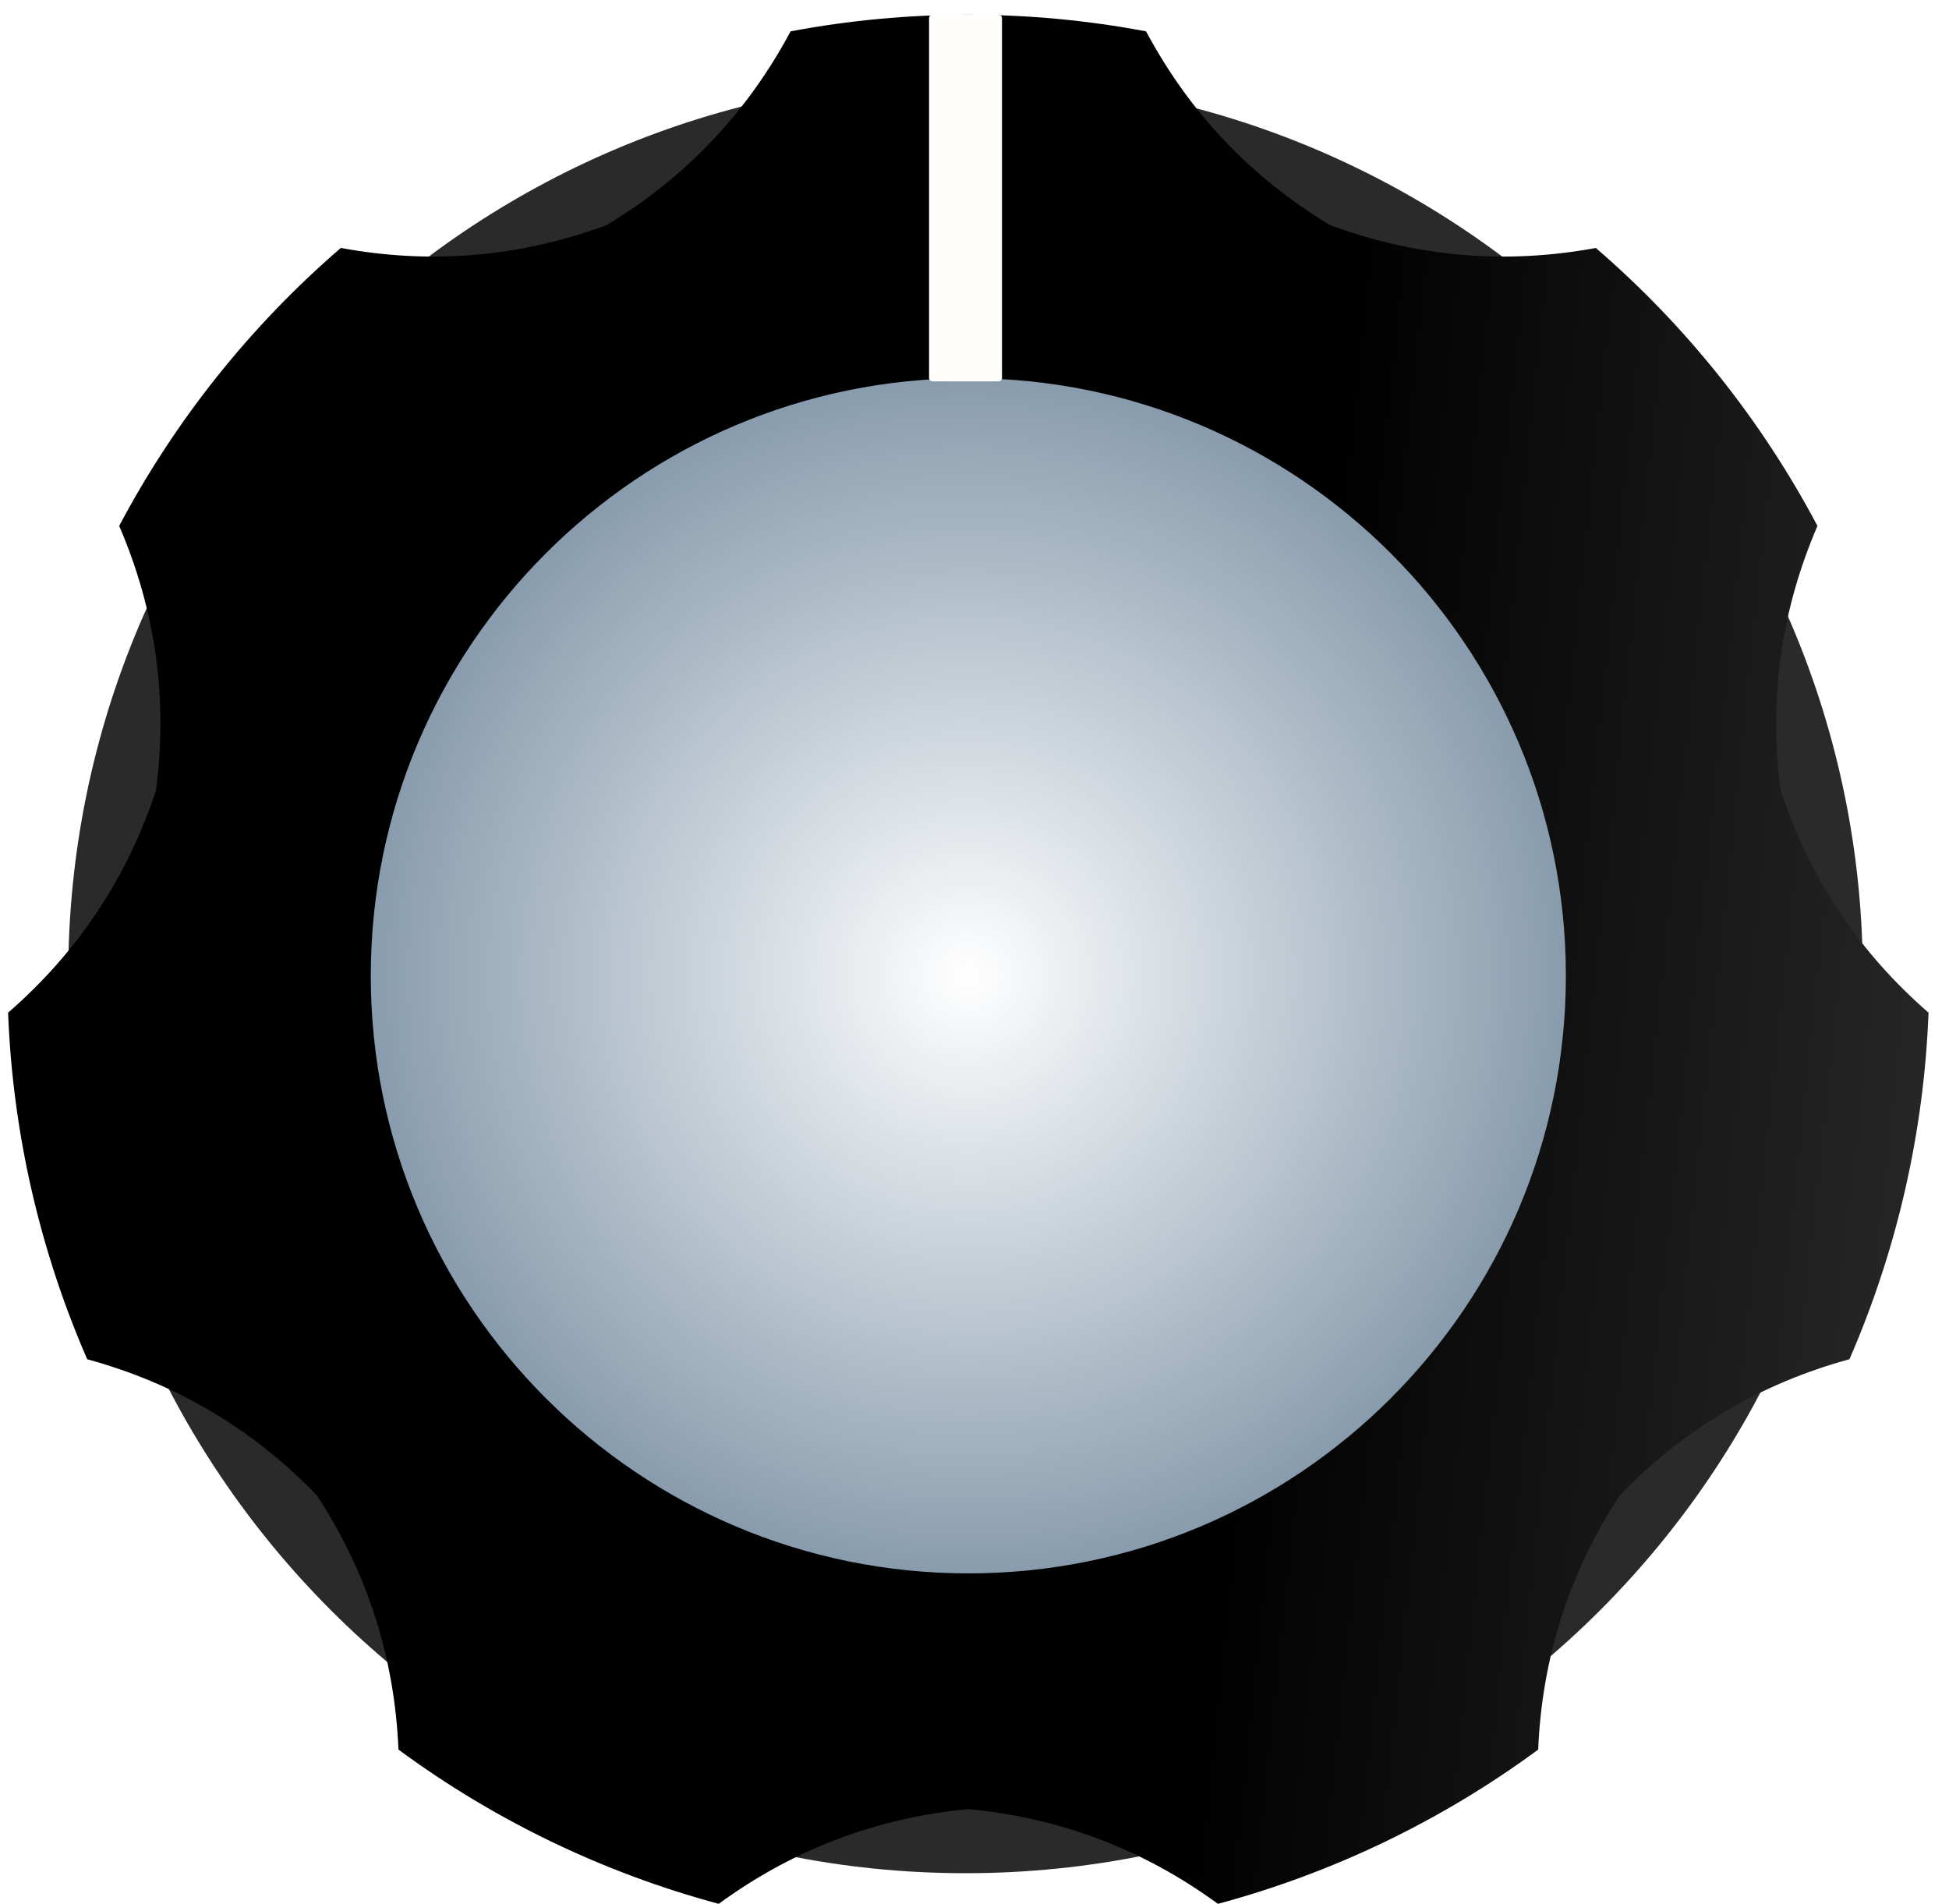
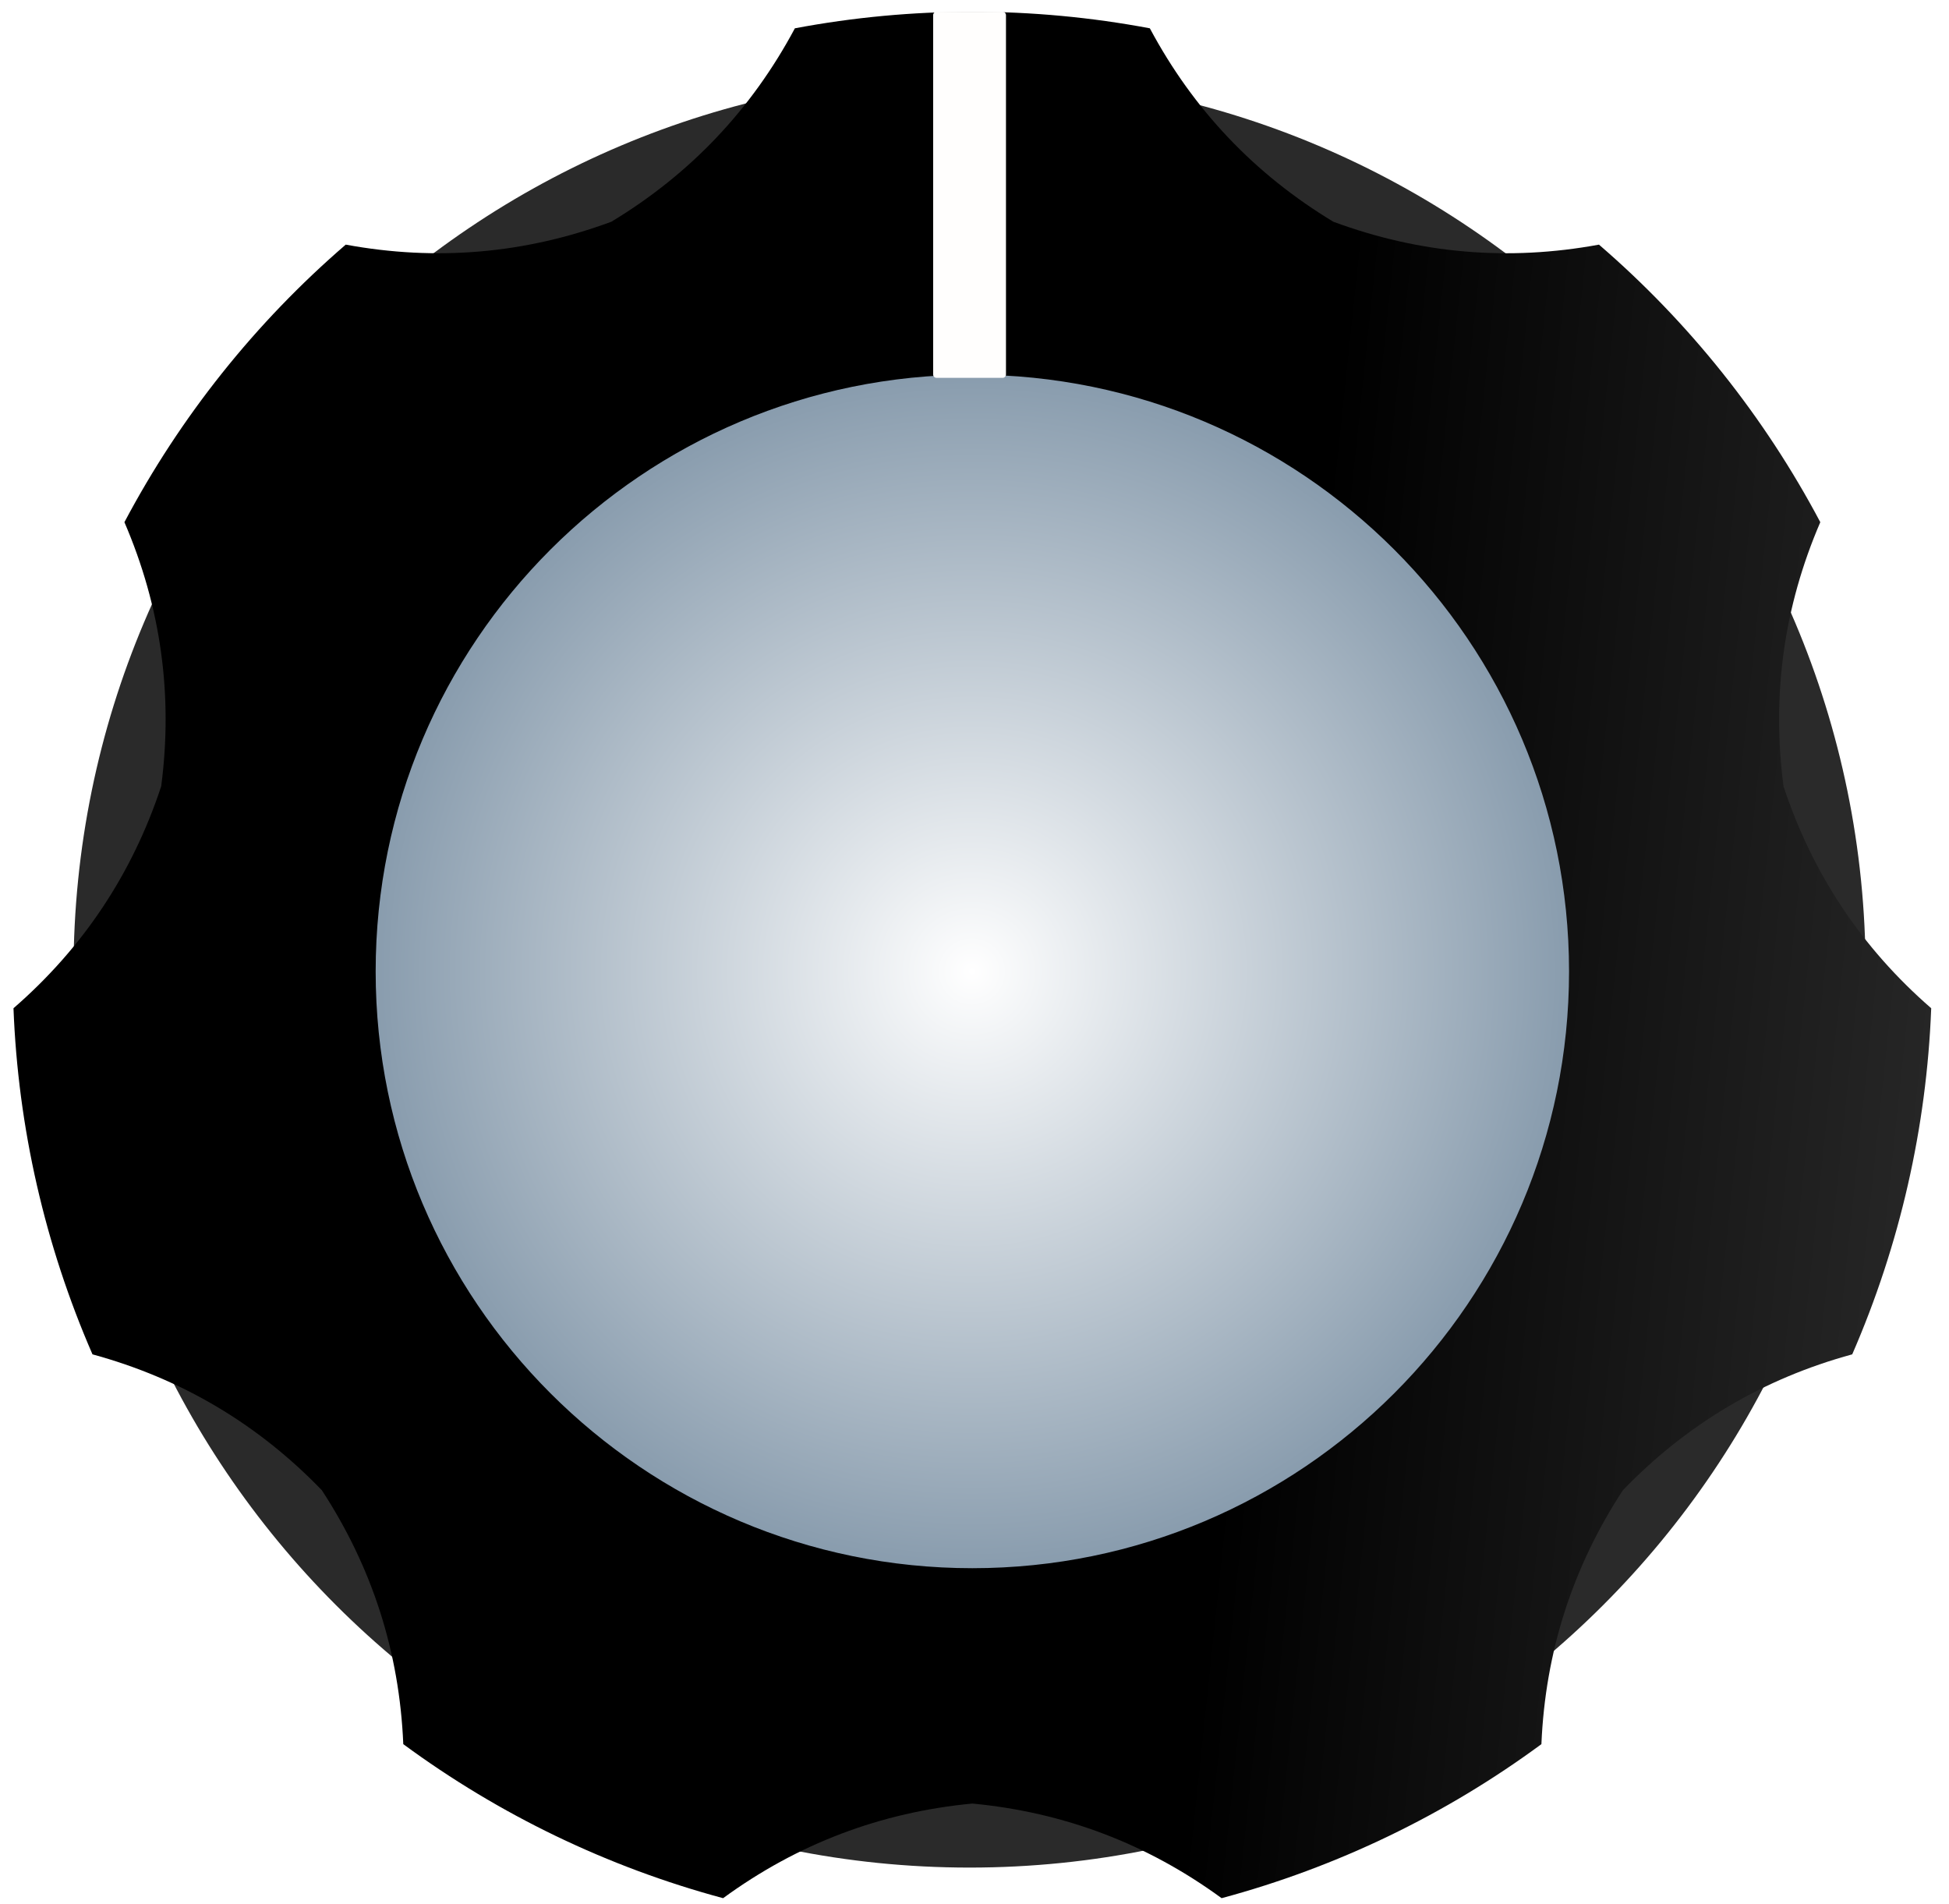
<svg xmlns="http://www.w3.org/2000/svg" width="100%" height="100%" viewBox="0 0 86 84" version="1.1" xml:space="preserve" style="fill-rule:evenodd;clip-rule:evenodd;stroke-linejoin:round;stroke-miterlimit:1.414;">
  <g>
-     <circle cx="42.604" cy="43.052" r="39.594" style="fill:#2a2a2a;" />
-     <circle cx="42.705" cy="43.052" r="27.18" style="fill:url(#_Radial1);" />
-     <path d="M50.57,1.383c-5.183,-0.976 -10.502,-0.976 -15.685,0c-1.92,3.591 -4.623,6.44 -8.109,8.545c-3.82,1.413 -7.732,1.75 -11.738,1.012c-3.994,3.444 -7.31,7.603 -9.779,12.263c1.611,3.741 2.153,7.63 1.625,11.668c-1.277,3.867 -3.452,7.137 -6.527,9.808c0.203,5.27 1.386,10.456 3.491,15.291c3.928,1.073 7.307,3.074 10.135,6.005c2.228,3.409 3.427,7.148 3.599,11.217c4.246,3.128 9.039,5.436 14.131,6.806c3.289,-2.403 6.96,-3.797 11.014,-4.181c4.055,0.384 7.726,1.778 11.014,4.181c5.093,-1.37 9.886,-3.678 14.132,-6.806c0.171,-4.069 1.371,-7.808 3.598,-11.217c2.828,-2.931 6.207,-4.932 10.136,-6.005c2.104,-4.835 3.288,-10.021 3.49,-15.291c-3.074,-2.671 -5.25,-5.941 -6.527,-9.808c-0.527,-4.038 0.014,-7.927 1.626,-11.668c-2.469,-4.66 -5.786,-8.819 -9.78,-12.263c-4.005,0.738 -7.917,0.401 -11.737,-1.012c-3.486,-2.105 -6.189,-4.954 -8.109,-8.545ZM42.727,16.686c14.552,0 26.367,11.814 26.367,26.366c0,14.552 -11.815,26.366 -26.367,26.366c-14.552,0 -26.366,-11.814 -26.366,-26.366c0,-14.552 11.814,-26.366 26.366,-26.366Z" style="fill:url(#_Linear2);" />
-     <path d="M44.213,0.801c0,-0.083 -0.067,-0.15 -0.15,-0.15l-2.918,0c-0.083,0 -0.15,0.067 -0.15,0.15l0,15.875c0,0.083 0.067,0.15 0.15,0.15l2.918,0c0.083,0 0.15,-0.067 0.15,-0.15l0,-15.875Z" style="fill:#fffefd;" />
+     <circle cx="42.782" cy="42.86" r="39.538" style="fill:#2a2a2a;" />
+     <circle cx="42.883" cy="42.86" r="27.142" style="fill:url(#_Radial1);" />
+     <path d="M50.737,1.249c-5.176,-0.974 -10.488,-0.974 -15.663,0c-1.917,3.587 -4.616,6.432 -8.098,8.534c-3.814,1.411 -7.721,1.748 -11.72,1.01c-3.989,3.439 -7.301,7.592 -9.766,12.246c1.609,3.735 2.15,7.619 1.623,11.652c-1.275,3.861 -3.448,7.126 -6.518,9.793c0.202,5.263 1.384,10.441 3.486,15.27c3.923,1.071 7.297,3.07 10.121,5.996c2.225,3.405 3.422,7.139 3.593,11.202c4.241,3.123 9.026,5.428 14.112,6.796c3.284,-2.4 6.95,-3.791 10.998,-4.175c4.049,0.384 7.715,1.775 10.999,4.175c5.085,-1.368 9.871,-3.673 14.111,-6.796c0.172,-4.063 1.369,-7.797 3.594,-11.202c2.824,-2.926 6.198,-4.925 10.121,-5.996c2.101,-4.829 3.283,-10.007 3.485,-15.27c-3.07,-2.667 -5.242,-5.932 -6.517,-9.793c-0.527,-4.033 0.014,-7.917 1.623,-11.652c-2.466,-4.654 -5.777,-8.807 -9.766,-12.246c-3.999,0.738 -7.906,0.401 -11.721,-1.01c-3.481,-2.102 -6.18,-4.947 -8.097,-8.534ZM42.905,16.531c14.532,0 26.329,11.798 26.329,26.329c0,14.531 -11.797,26.329 -26.329,26.329c-14.531,0 -26.329,-11.798 -26.329,-26.329c0,-14.531 11.798,-26.329 26.329,-26.329Z" style="fill:url(#_Linear2);" />
+     <path d="M44.389,0.669c0,-0.083 -0.067,-0.15 -0.15,-0.15l-2.914,0c-0.083,0 -0.15,0.067 -0.15,0.15l0,15.852c0,0.083 0.067,0.15 0.15,0.15l2.914,0c0.083,0 0.15,-0.067 0.15,-0.15l0,-15.852Z" style="fill:#fffefd;" />
  </g>
  <defs>
-     <radialGradient id="_Radial1" cx="0" cy="0" r="1" gradientUnits="userSpaceOnUse" gradientTransform="matrix(27.1801,-1.56126e-30,-1.3661e-30,27.1801,42.7053,43.0521)">
+     <radialGradient id="_Radial1" cx="0" cy="0" r="1" gradientUnits="userSpaceOnUse" gradientTransform="matrix(27.1416,-2.89724e-30,-2.70301e-30,27.1416,42.8835,42.86)">
      <stop offset="0%" style="stop-color:#fff;stop-opacity:1" />
      <stop offset="100%" style="stop-color:#8599ab;stop-opacity:1" />
    </radialGradient>
-     <linearGradient id="_Linear2" x1="0" y1="0" x2="1" y2="0" gradientUnits="userSpaceOnUse" gradientTransform="matrix(58.3756,5.93904,-5.93904,58.3756,54.9947,52.888)">
+     <linearGradient id="_Linear2" x1="0" y1="0" x2="1" y2="0" gradientUnits="userSpaceOnUse" gradientTransform="matrix(58.293,5.93064,-5.93064,58.293,55.1555,52.682)">
      <stop offset="0%" style="stop-color:#000;stop-opacity:1" />
      <stop offset="100%" style="stop-color:#4d4d4d;stop-opacity:1" />
    </linearGradient>
  </defs>
</svg>
